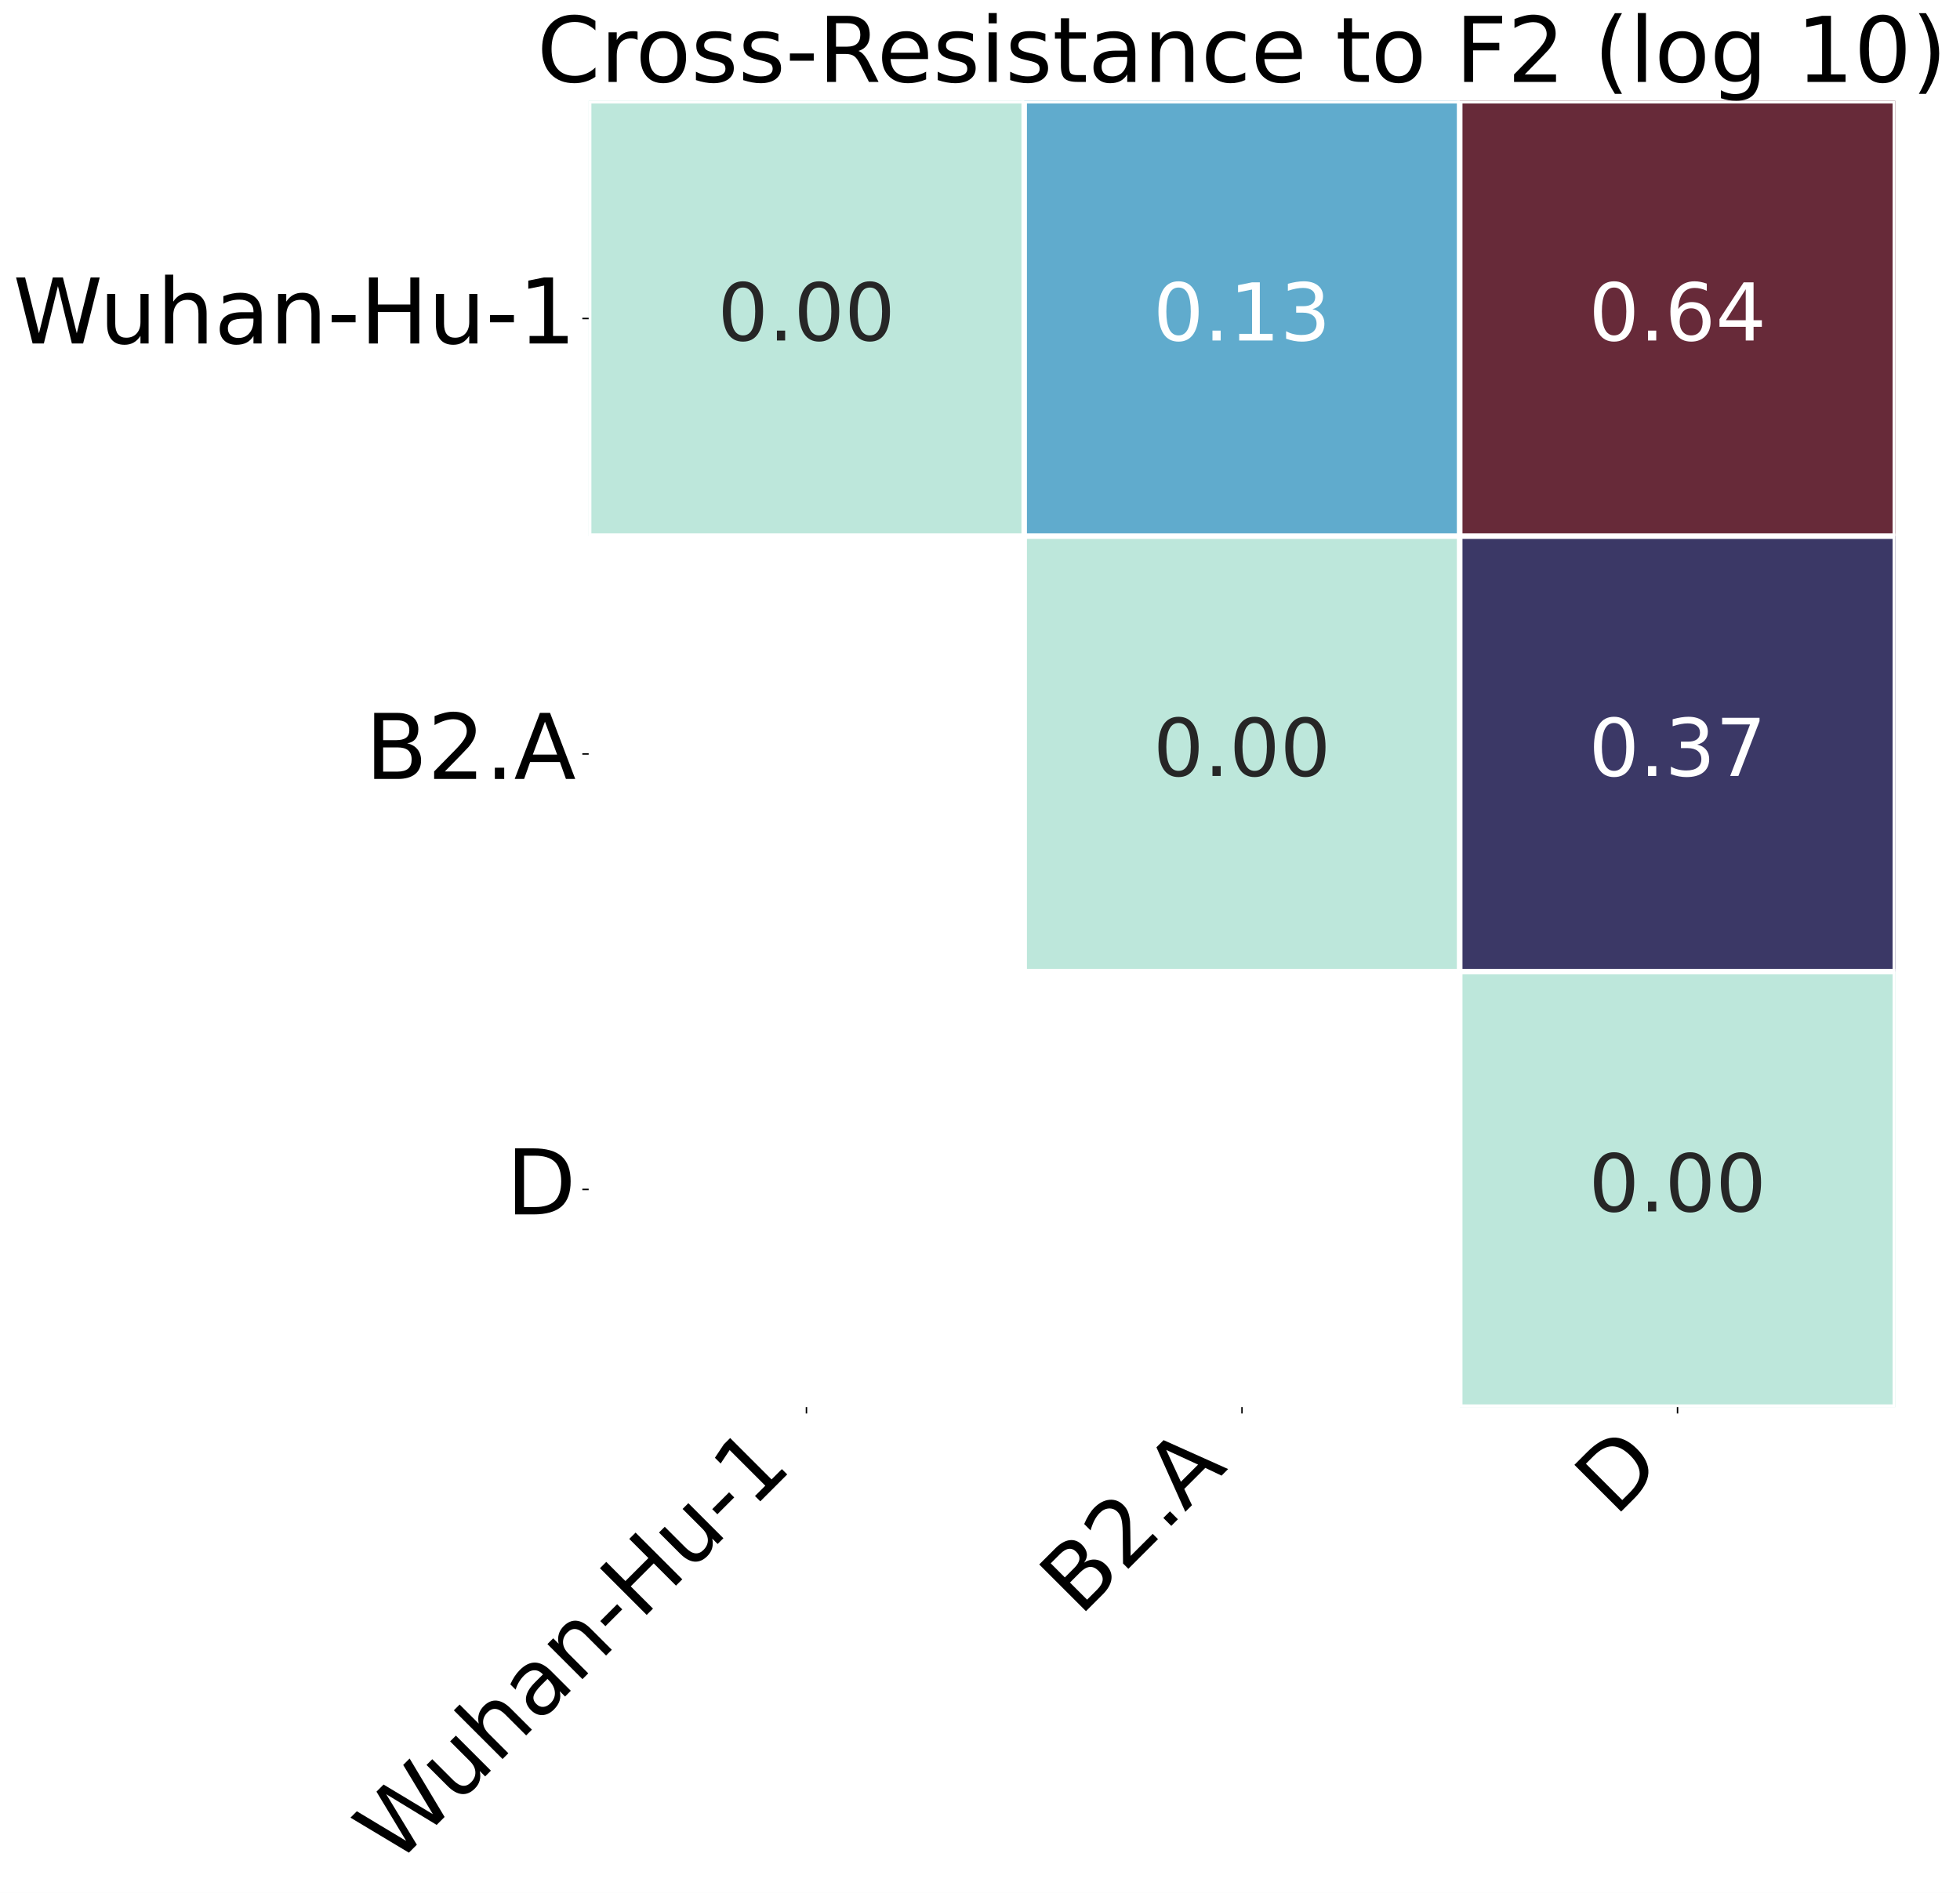
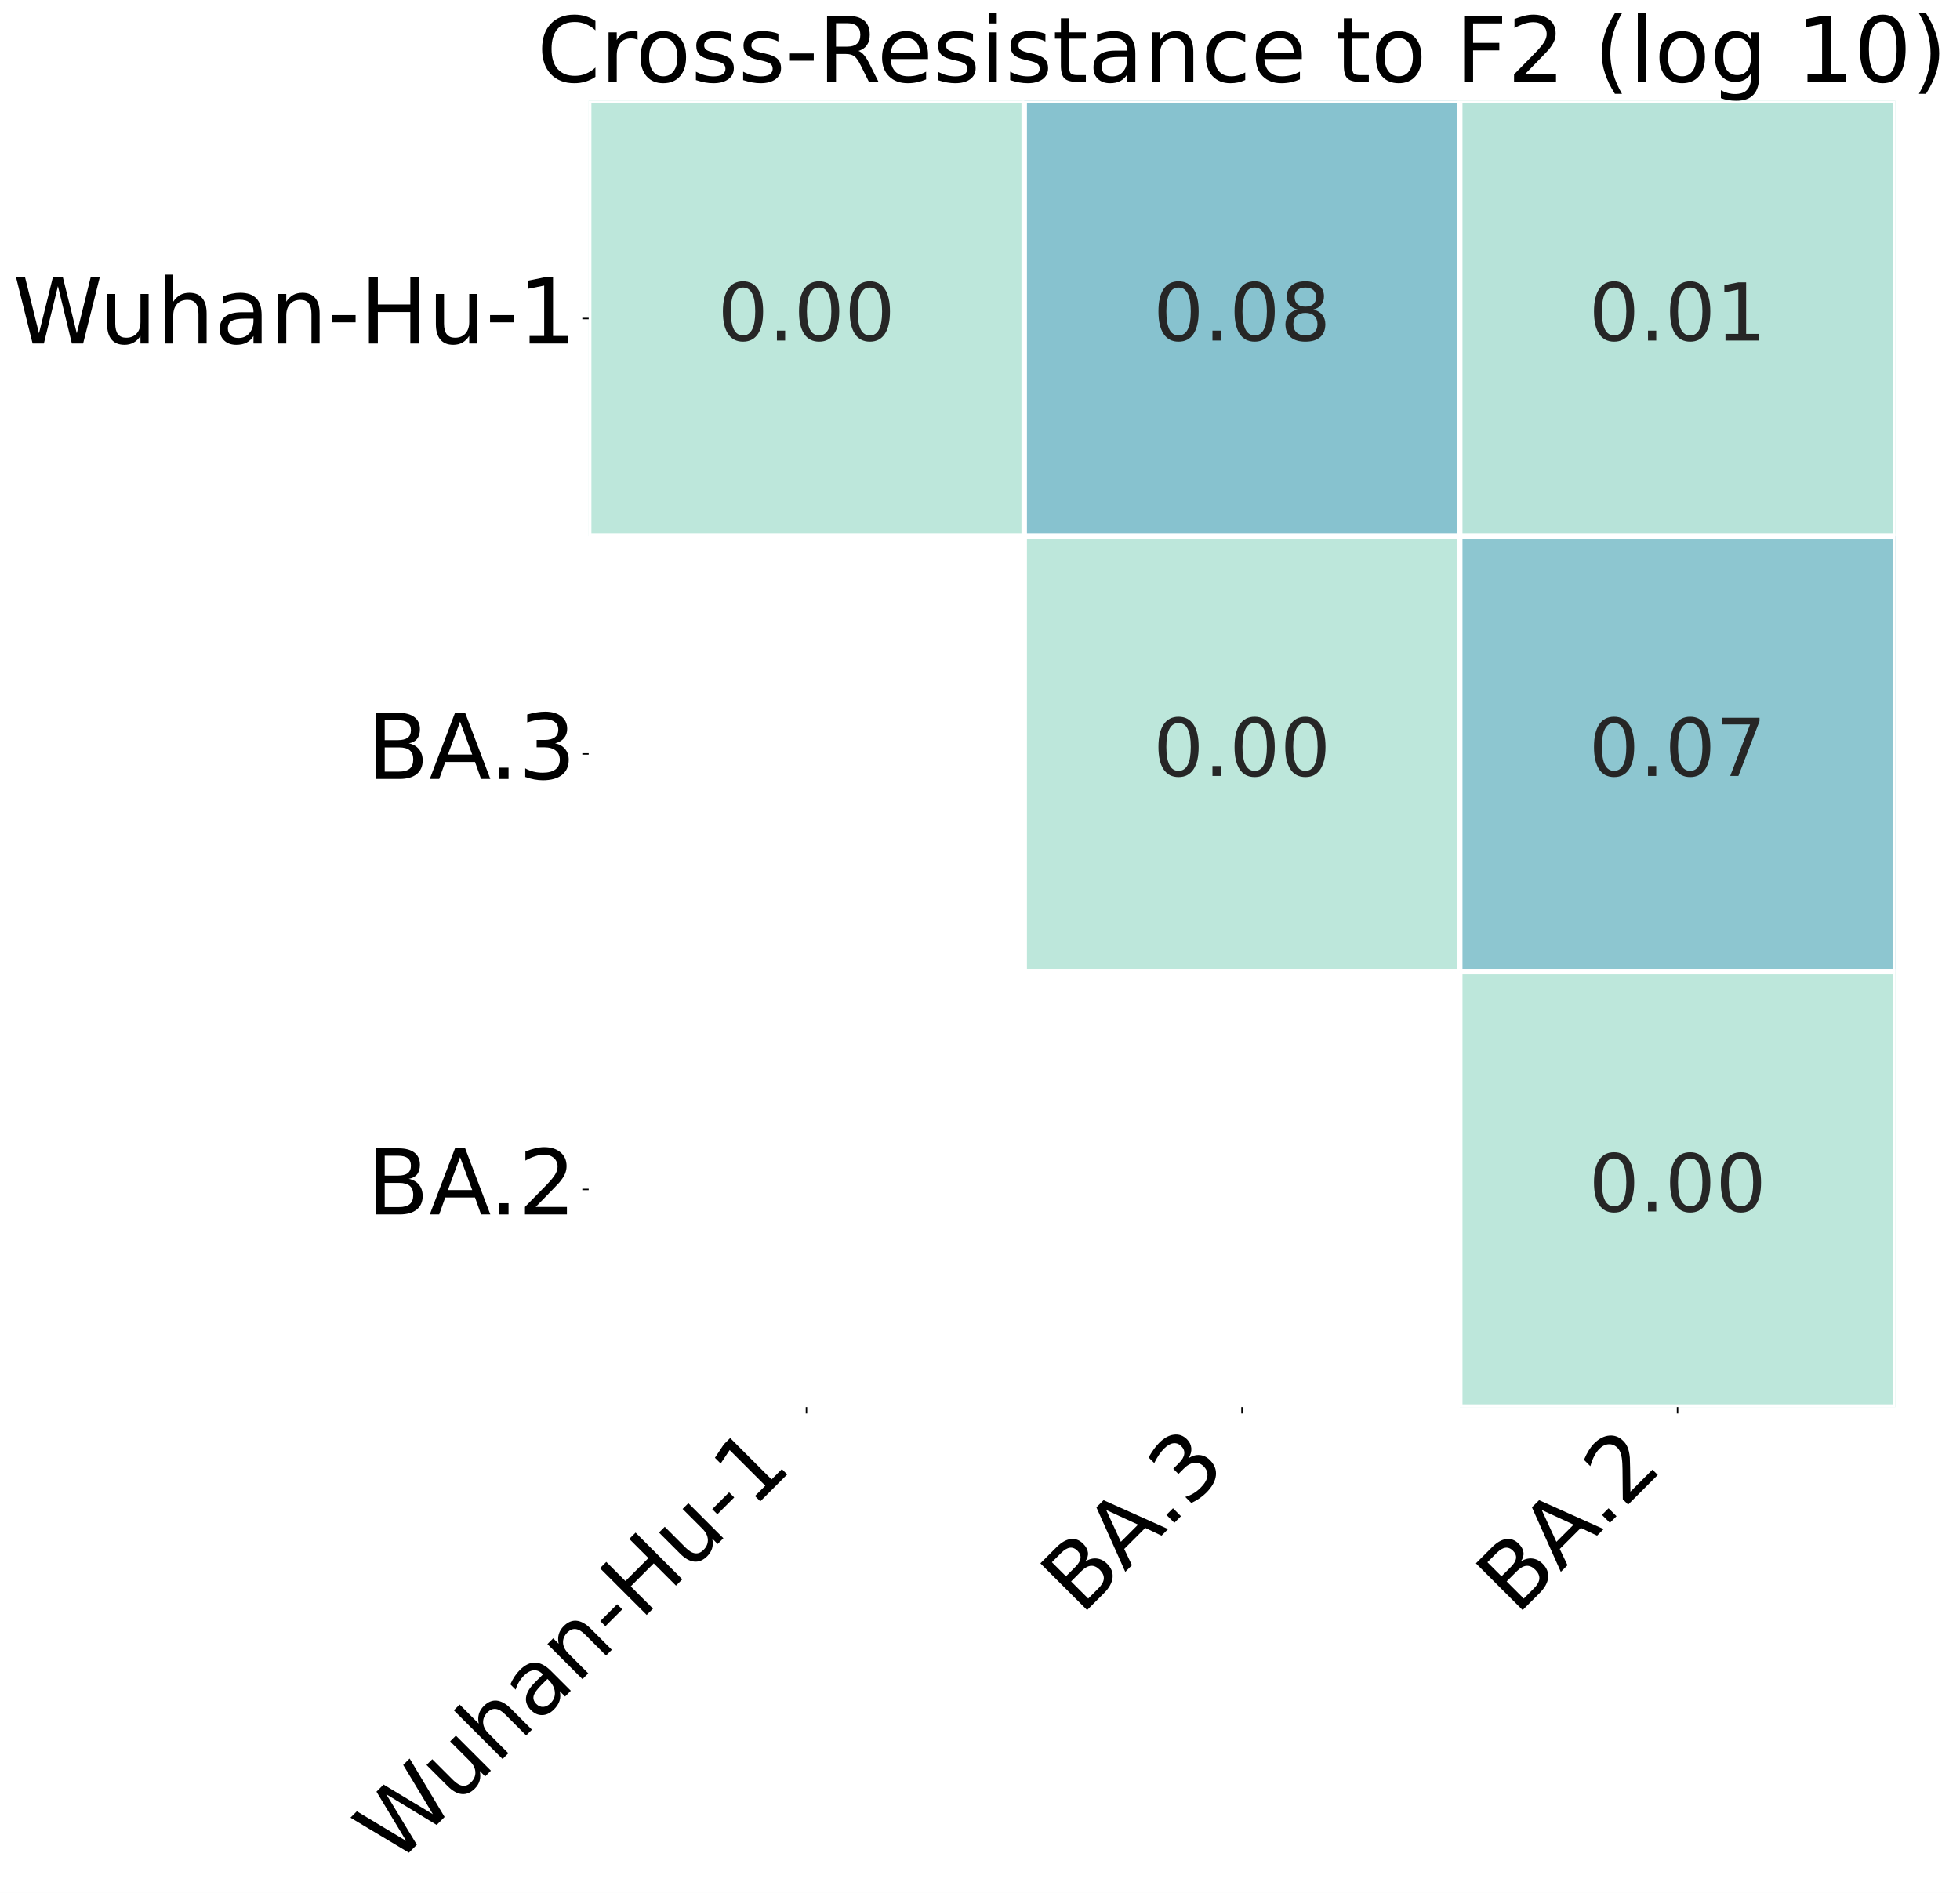
<svg xmlns="http://www.w3.org/2000/svg" xmlns:xlink="http://www.w3.org/1999/xlink" width="1081.115pt" height="1044.29pt" viewBox="0 0 1081.115 1044.29" version="1.1">
  <defs>
    <style type="text/css">*{stroke-linejoin: round; stroke-linecap: butt}</style>
  </defs>
  <g id="figure_1">
    <g id="patch_1">
      <path d="M 0 1044.29  L 1081.115 1044.29  L 1081.115 0  L 0 0  z " style="fill: #ffffff" />
    </g>
    <g id="axes_1">
      <g id="patch_2">
        <path d="M 324.708 776.311  L 1045.428 776.311  L 1045.428 55.591  L 324.708 55.591  z " style="fill: #ffffff" />
      </g>
      <g id="QuadMesh_1">
-         <path d="M 324.708 55.591  L 564.948 55.591  L 564.948 295.831  L 324.708 295.831  L 324.708 55.591  " clip-path="url(#p938bc245cf)" style="fill: #bde7db; stroke: #ffffff; stroke-width: 3" />
-         <path d="M 564.948 55.591  L 805.188 55.591  L 805.188 295.831  L 564.948 295.831  L 564.948 55.591  " clip-path="url(#p938bc245cf)" style="fill: #60abcd; stroke: #ffffff; stroke-width: 3" />
-         <path d="M 805.188 55.591  L 1045.428 55.591  L 1045.428 295.831  L 805.188 295.831  L 805.188 55.591  " clip-path="url(#p938bc245cf)" style="fill: #672a39; stroke: #ffffff; stroke-width: 3" />
-         <path d="M 324.708 295.831  L 564.948 295.831  L 564.948 536.071  L 324.708 536.071  L 324.708 295.831  " clip-path="url(#p938bc245cf)" style="fill: none; stroke: #ffffff; stroke-width: 3" />
-         <path d="M 564.948 295.831  L 805.188 295.831  L 805.188 536.071  L 564.948 536.071  L 564.948 295.831  " clip-path="url(#p938bc245cf)" style="fill: #bde7db; stroke: #ffffff; stroke-width: 3" />
-         <path d="M 805.188 295.831  L 1045.428 295.831  L 1045.428 536.071  L 805.188 536.071  L 805.188 295.831  " clip-path="url(#p938bc245cf)" style="fill: #3b3866; stroke: #ffffff; stroke-width: 3" />
-         <path d="M 324.708 536.071  L 564.948 536.071  L 564.948 776.311  L 324.708 776.311  L 324.708 536.071  " clip-path="url(#p938bc245cf)" style="fill: none; stroke: #ffffff; stroke-width: 3" />
-         <path d="M 564.948 536.071  L 805.188 536.071  L 805.188 776.311  L 564.948 776.311  L 564.948 536.071  " clip-path="url(#p938bc245cf)" style="fill: none; stroke: #ffffff; stroke-width: 3" />
-         <path d="M 805.188 536.071  L 1045.428 536.071  L 1045.428 776.311  L 805.188 776.311  L 805.188 536.071  " clip-path="url(#p938bc245cf)" style="fill: #bde7db; stroke: #ffffff; stroke-width: 3" />
+         <path d="M 324.708 55.591  L 564.948 55.591  L 564.948 295.831  L 324.708 295.831  L 324.708 55.591  " clip-path="url(#p560ade4557)" style="fill: #bde7db; stroke: #ffffff; stroke-width: 3" />
+         <path d="M 564.948 55.591  L 805.188 55.591  L 805.188 295.831  L 564.948 295.831  L 564.948 55.591  " clip-path="url(#p560ade4557)" style="fill: #87c2cf; stroke: #ffffff; stroke-width: 3" />
+         <path d="M 805.188 55.591  L 1045.428 55.591  L 1045.428 295.831  L 805.188 295.831  L 805.188 55.591  " clip-path="url(#p560ade4557)" style="fill: #b7e3d9; stroke: #ffffff; stroke-width: 3" />
+         <path d="M 324.708 295.831  L 564.948 295.831  L 564.948 536.071  L 324.708 536.071  L 324.708 295.831  " clip-path="url(#p560ade4557)" style="fill: none; stroke: #ffffff; stroke-width: 3" />
+         <path d="M 564.948 295.831  L 805.188 295.831  L 805.188 536.071  L 564.948 536.071  L 564.948 295.831  " clip-path="url(#p560ade4557)" style="fill: #bde7db; stroke: #ffffff; stroke-width: 3" />
+         <path d="M 805.188 295.831  L 1045.428 295.831  L 1045.428 536.071  L 805.188 536.071  L 805.188 295.831  " clip-path="url(#p560ade4557)" style="fill: #8dc6d0; stroke: #ffffff; stroke-width: 3" />
+         <path d="M 324.708 536.071  L 564.948 536.071  L 564.948 776.311  L 324.708 776.311  L 324.708 536.071  " clip-path="url(#p560ade4557)" style="fill: none; stroke: #ffffff; stroke-width: 3" />
+         <path d="M 564.948 536.071  L 805.188 536.071  L 805.188 776.311  L 564.948 776.311  L 564.948 536.071  " clip-path="url(#p560ade4557)" style="fill: none; stroke: #ffffff; stroke-width: 3" />
+         <path d="M 805.188 536.071  L 1045.428 536.071  L 1045.428 776.311  L 805.188 776.311  L 805.188 536.071  " clip-path="url(#p560ade4557)" style="fill: #bde7db; stroke: #ffffff; stroke-width: 3" />
      </g>
      <g id="matplotlib.axis_1">
        <g id="xtick_1">
          <g id="line2d_1">
            <defs>
-               <path id="m7262d17c1f" d="M 0 0  L 0 3.5  " style="stroke: #000000; stroke-width: 0.8" />
+               <path id="md104932d61" d="M 0 0  L 0 3.5  " style="stroke: #000000; stroke-width: 0.8" />
            </defs>
            <g>
-               <use xlink:href="#m7262d17c1f" x="444.828" y="776.311" style="stroke: #000000; stroke-width: 0.8" />
+               <use xlink:href="#md104932d61" x="444.828" y="776.311" style="stroke: #000000; stroke-width: 0.8" />
            </g>
          </g>
          <g id="text_1">
            <g transform="translate(217.9128 1029.737) rotate(-45) scale(0.5 -0.5)">
              <defs>
                <path id="DejaVuSans-57" d="M 213 4666  L 850 4666  L 1831 722  L 2809 4666  L 3519 4666  L 4500 722  L 5478 4666  L 6119 4666  L 4947 0  L 4153 0  L 3169 4050  L 2175 0  L 1381 0  L 213 4666  z " transform="scale(0.015625)" />
                <path id="DejaVuSans-75" d="M 544 1381  L 544 3500  L 1119 3500  L 1119 1403  Q 1119 906 1312 657  Q 1506 409 1894 409  Q 2359 409 2629 706  Q 2900 1003 2900 1516  L 2900 3500  L 3475 3500  L 3475 0  L 2900 0  L 2900 538  Q 2691 219 2414 64  Q 2138 -91 1772 -91  Q 1169 -91 856 284  Q 544 659 544 1381  z M 1991 3584  L 1991 3584  z " transform="scale(0.015625)" />
                <path id="DejaVuSans-68" d="M 3513 2113  L 3513 0  L 2938 0  L 2938 2094  Q 2938 2591 2744 2837  Q 2550 3084 2163 3084  Q 1697 3084 1428 2787  Q 1159 2491 1159 1978  L 1159 0  L 581 0  L 581 4863  L 1159 4863  L 1159 2956  Q 1366 3272 1645 3428  Q 1925 3584 2291 3584  Q 2894 3584 3203 3211  Q 3513 2838 3513 2113  z " transform="scale(0.015625)" />
                <path id="DejaVuSans-61" d="M 2194 1759  Q 1497 1759 1228 1600  Q 959 1441 959 1056  Q 959 750 1161 570  Q 1363 391 1709 391  Q 2188 391 2477 730  Q 2766 1069 2766 1631  L 2766 1759  L 2194 1759  z M 3341 1997  L 3341 0  L 2766 0  L 2766 531  Q 2569 213 2275 61  Q 1981 -91 1556 -91  Q 1019 -91 701 211  Q 384 513 384 1019  Q 384 1609 779 1909  Q 1175 2209 1959 2209  L 2766 2209  L 2766 2266  Q 2766 2663 2505 2880  Q 2244 3097 1772 3097  Q 1472 3097 1187 3025  Q 903 2953 641 2809  L 641 3341  Q 956 3463 1253 3523  Q 1550 3584 1831 3584  Q 2591 3584 2966 3190  Q 3341 2797 3341 1997  z " transform="scale(0.015625)" />
                <path id="DejaVuSans-6e" d="M 3513 2113  L 3513 0  L 2938 0  L 2938 2094  Q 2938 2591 2744 2837  Q 2550 3084 2163 3084  Q 1697 3084 1428 2787  Q 1159 2491 1159 1978  L 1159 0  L 581 0  L 581 3500  L 1159 3500  L 1159 2956  Q 1366 3272 1645 3428  Q 1925 3584 2291 3584  Q 2894 3584 3203 3211  Q 3513 2838 3513 2113  z " transform="scale(0.015625)" />
                <path id="DejaVuSans-2d" d="M 313 2009  L 1997 2009  L 1997 1497  L 313 1497  L 313 2009  z " transform="scale(0.015625)" />
                <path id="DejaVuSans-48" d="M 628 4666  L 1259 4666  L 1259 2753  L 3553 2753  L 3553 4666  L 4184 4666  L 4184 0  L 3553 0  L 3553 2222  L 1259 2222  L 1259 0  L 628 0  L 628 4666  z " transform="scale(0.015625)" />
                <path id="DejaVuSans-31" d="M 794 531  L 1825 531  L 1825 4091  L 703 3866  L 703 4441  L 1819 4666  L 2450 4666  L 2450 531  L 3481 531  L 3481 0  L 794 0  L 794 531  z " transform="scale(0.015625)" />
              </defs>
              <use xlink:href="#DejaVuSans-57" />
              <use xlink:href="#DejaVuSans-75" x="95.252" />
              <use xlink:href="#DejaVuSans-68" x="158.631" />
              <use xlink:href="#DejaVuSans-61" x="222.01" />
              <use xlink:href="#DejaVuSans-6e" x="283.289" />
              <use xlink:href="#DejaVuSans-2d" x="346.668" />
              <use xlink:href="#DejaVuSans-48" x="382.752" />
              <use xlink:href="#DejaVuSans-75" x="457.947" />
              <use xlink:href="#DejaVuSans-2d" x="521.326" />
              <use xlink:href="#DejaVuSans-31" x="557.41" />
            </g>
          </g>
        </g>
        <g id="xtick_2">
          <g id="line2d_2">
            <g>
-               <use xlink:href="#m7262d17c1f" x="685.068" y="776.311" style="stroke: #000000; stroke-width: 0.8" />
+               <use xlink:href="#md104932d61" x="685.068" y="776.311" style="stroke: #000000; stroke-width: 0.8" />
            </g>
          </g>
          <g id="text_2">
-             <g transform="translate(595.5415 892.3487) rotate(-45) scale(0.5 -0.5)">
+             <g transform="translate(596.1602 891.73) rotate(-45) scale(0.5 -0.5)">
              <defs>
                <path id="DejaVuSans-42" d="M 1259 2228  L 1259 519  L 2272 519  Q 2781 519 3026 730  Q 3272 941 3272 1375  Q 3272 1813 3026 2020  Q 2781 2228 2272 2228  L 1259 2228  z M 1259 4147  L 1259 2741  L 2194 2741  Q 2656 2741 2882 2914  Q 3109 3088 3109 3444  Q 3109 3797 2882 3972  Q 2656 4147 2194 4147  L 1259 4147  z M 628 4666  L 2241 4666  Q 2963 4666 3353 4366  Q 3744 4066 3744 3513  Q 3744 3084 3544 2831  Q 3344 2578 2956 2516  Q 3422 2416 3680 2098  Q 3938 1781 3938 1306  Q 3938 681 3513 340  Q 3088 0 2303 0  L 628 0  L 628 4666  z " transform="scale(0.015625)" />
-                 <path id="DejaVuSans-32" d="M 1228 531  L 3431 531  L 3431 0  L 469 0  L 469 531  Q 828 903 1448 1529  Q 2069 2156 2228 2338  Q 2531 2678 2651 2914  Q 2772 3150 2772 3378  Q 2772 3750 2511 3984  Q 2250 4219 1831 4219  Q 1534 4219 1204 4116  Q 875 4013 500 3803  L 500 4441  Q 881 4594 1212 4672  Q 1544 4750 1819 4750  Q 2544 4750 2975 4387  Q 3406 4025 3406 3419  Q 3406 3131 3298 2873  Q 3191 2616 2906 2266  Q 2828 2175 2409 1742  Q 1991 1309 1228 531  z " transform="scale(0.015625)" />
+                 <path id="DejaVuSans-41" d="M 2188 4044  L 1331 1722  L 3047 1722  L 2188 4044  z M 1831 4666  L 2547 4666  L 4325 0  L 3669 0  L 3244 1197  L 1141 1197  L 716 0  L 50 0  L 1831 4666  z " transform="scale(0.015625)" />
                <path id="DejaVuSans-2e" d="M 684 794  L 1344 794  L 1344 0  L 684 0  L 684 794  z " transform="scale(0.015625)" />
-                 <path id="DejaVuSans-41" d="M 2188 4044  L 1331 1722  L 3047 1722  L 2188 4044  z M 1831 4666  L 2547 4666  L 4325 0  L 3669 0  L 3244 1197  L 1141 1197  L 716 0  L 50 0  L 1831 4666  z " transform="scale(0.015625)" />
+                 <path id="DejaVuSans-33" d="M 2597 2516  Q 3050 2419 3304 2112  Q 3559 1806 3559 1356  Q 3559 666 3084 287  Q 2609 -91 1734 -91  Q 1441 -91 1130 -33  Q 819 25 488 141  L 488 750  Q 750 597 1062 519  Q 1375 441 1716 441  Q 2309 441 2620 675  Q 2931 909 2931 1356  Q 2931 1769 2642 2001  Q 2353 2234 1838 2234  L 1294 2234  L 1294 2753  L 1863 2753  Q 2328 2753 2575 2939  Q 2822 3125 2822 3475  Q 2822 3834 2567 4026  Q 2313 4219 1838 4219  Q 1578 4219 1281 4162  Q 984 4106 628 3988  L 628 4550  Q 988 4650 1302 4700  Q 1616 4750 1894 4750  Q 2613 4750 3031 4423  Q 3450 4097 3450 3541  Q 3450 3153 3228 2886  Q 3006 2619 2597 2516  z " transform="scale(0.015625)" />
              </defs>
              <use xlink:href="#DejaVuSans-42" />
-               <use xlink:href="#DejaVuSans-32" x="68.604" />
-               <use xlink:href="#DejaVuSans-2e" x="132.227" />
-               <use xlink:href="#DejaVuSans-41" x="164.014" />
+               <use xlink:href="#DejaVuSans-41" x="68.604" />
+               <use xlink:href="#DejaVuSans-2e" x="135.262" />
+               <use xlink:href="#DejaVuSans-33" x="167.049" />
            </g>
          </g>
        </g>
        <g id="xtick_3">
          <g id="line2d_3">
            <g>
-               <use xlink:href="#m7262d17c1f" x="925.308" y="776.311" style="stroke: #000000; stroke-width: 0.8" />
+               <use xlink:href="#md104932d61" x="925.308" y="776.311" style="stroke: #000000; stroke-width: 0.8" />
            </g>
          </g>
          <g id="text_3">
-             <g transform="translate(890.7314 837.3988) rotate(-45) scale(0.5 -0.5)">
+             <g transform="translate(836.4002 891.73) rotate(-45) scale(0.5 -0.5)">
              <defs>
-                 <path id="DejaVuSans-44" d="M 1259 4147  L 1259 519  L 2022 519  Q 2988 519 3436 956  Q 3884 1394 3884 2338  Q 3884 3275 3436 3711  Q 2988 4147 2022 4147  L 1259 4147  z M 628 4666  L 1925 4666  Q 3281 4666 3915 4102  Q 4550 3538 4550 2338  Q 4550 1131 3912 565  Q 3275 0 1925 0  L 628 0  L 628 4666  z " transform="scale(0.015625)" />
+                 <path id="DejaVuSans-32" d="M 1228 531  L 3431 531  L 3431 0  L 469 0  L 469 531  Q 828 903 1448 1529  Q 2069 2156 2228 2338  Q 2531 2678 2651 2914  Q 2772 3150 2772 3378  Q 2772 3750 2511 3984  Q 2250 4219 1831 4219  Q 1534 4219 1204 4116  Q 875 4013 500 3803  L 500 4441  Q 881 4594 1212 4672  Q 1544 4750 1819 4750  Q 2544 4750 2975 4387  Q 3406 4025 3406 3419  Q 3406 3131 3298 2873  Q 3191 2616 2906 2266  Q 2828 2175 2409 1742  Q 1991 1309 1228 531  z " transform="scale(0.015625)" />
              </defs>
-               <use xlink:href="#DejaVuSans-44" />
+               <use xlink:href="#DejaVuSans-42" />
+               <use xlink:href="#DejaVuSans-41" x="68.604" />
+               <use xlink:href="#DejaVuSans-2e" x="135.262" />
+               <use xlink:href="#DejaVuSans-32" x="167.049" />
            </g>
          </g>
        </g>
      </g>
      <g id="matplotlib.axis_2">
        <g id="ytick_1">
          <g id="line2d_4">
            <defs>
-               <path id="m3633a8cd92" d="M 0 0  L -3.5 0  " style="stroke: #000000; stroke-width: 0.8" />
+               <path id="mfc3203af83" d="M 0 0  L -3.5 0  " style="stroke: #000000; stroke-width: 0.8" />
            </defs>
            <g>
-               <use xlink:href="#m3633a8cd92" x="324.708" y="175.711" style="stroke: #000000; stroke-width: 0.8" />
+               <use xlink:href="#mfc3203af83" x="324.708" y="175.711" style="stroke: #000000; stroke-width: 0.8" />
            </g>
          </g>
          <g id="text_4">
            <g transform="translate(7.2 189.5075) scale(0.5 -0.5)">
              <use xlink:href="#DejaVuSans-57" />
              <use xlink:href="#DejaVuSans-75" x="95.252" />
              <use xlink:href="#DejaVuSans-68" x="158.631" />
              <use xlink:href="#DejaVuSans-61" x="222.01" />
              <use xlink:href="#DejaVuSans-6e" x="283.289" />
              <use xlink:href="#DejaVuSans-2d" x="346.668" />
              <use xlink:href="#DejaVuSans-48" x="382.752" />
              <use xlink:href="#DejaVuSans-75" x="457.947" />
              <use xlink:href="#DejaVuSans-2d" x="521.326" />
              <use xlink:href="#DejaVuSans-31" x="557.41" />
            </g>
          </g>
        </g>
        <g id="ytick_2">
          <g id="line2d_5">
            <g>
-               <use xlink:href="#m3633a8cd92" x="324.708" y="415.951" style="stroke: #000000; stroke-width: 0.8" />
+               <use xlink:href="#mfc3203af83" x="324.708" y="415.951" style="stroke: #000000; stroke-width: 0.8" />
            </g>
          </g>
          <g id="text_5">
-             <g transform="translate(201.4969 429.7475) scale(0.5 -0.5)">
-               <use xlink:href="#DejaVuSans-42" />
-               <use xlink:href="#DejaVuSans-32" x="68.604" />
-               <use xlink:href="#DejaVuSans-2e" x="132.227" />
-               <use xlink:href="#DejaVuSans-41" x="164.014" />
+             <g transform="translate(202.3719 429.7475) scale(0.5 -0.5)">
+               <use xlink:href="#DejaVuSans-42" />
+               <use xlink:href="#DejaVuSans-41" x="68.604" />
+               <use xlink:href="#DejaVuSans-2e" x="135.262" />
+               <use xlink:href="#DejaVuSans-33" x="167.049" />
            </g>
          </g>
        </g>
        <g id="ytick_3">
          <g id="line2d_6">
            <g>
-               <use xlink:href="#m3633a8cd92" x="324.708" y="656.191" style="stroke: #000000; stroke-width: 0.8" />
+               <use xlink:href="#mfc3203af83" x="324.708" y="656.191" style="stroke: #000000; stroke-width: 0.8" />
            </g>
          </g>
          <g id="text_6">
-             <g transform="translate(279.2078 669.9875) scale(0.5 -0.5)">
-               <use xlink:href="#DejaVuSans-44" />
+             <g transform="translate(202.3719 669.9875) scale(0.5 -0.5)">
+               <use xlink:href="#DejaVuSans-42" />
+               <use xlink:href="#DejaVuSans-41" x="68.604" />
+               <use xlink:href="#DejaVuSans-2e" x="135.262" />
+               <use xlink:href="#DejaVuSans-32" x="167.049" />
            </g>
          </g>
        </g>
      </g>
      <g id="text_7">
        <g style="fill: #262626" transform="translate(395.8434 187.8519) scale(0.44 -0.44)">
          <defs>
            <path id="DejaVuSans-30" d="M 2034 4250  Q 1547 4250 1301 3770  Q 1056 3291 1056 2328  Q 1056 1369 1301 889  Q 1547 409 2034 409  Q 2525 409 2770 889  Q 3016 1369 3016 2328  Q 3016 3291 2770 3770  Q 2525 4250 2034 4250  z M 2034 4750  Q 2819 4750 3233 4129  Q 3647 3509 3647 2328  Q 3647 1150 3233 529  Q 2819 -91 2034 -91  Q 1250 -91 836 529  Q 422 1150 422 2328  Q 422 3509 836 4129  Q 1250 4750 2034 4750  z " transform="scale(0.015625)" />
          </defs>
          <use xlink:href="#DejaVuSans-30" />
          <use xlink:href="#DejaVuSans-2e" x="63.623" />
          <use xlink:href="#DejaVuSans-30" x="95.41" />
          <use xlink:href="#DejaVuSans-30" x="159.033" />
        </g>
      </g>
      <g id="text_8">
-         <g style="fill: #ffffff" transform="translate(636.0834 187.8519) scale(0.44 -0.44)">
-           <defs>
-             <path id="DejaVuSans-33" d="M 2597 2516  Q 3050 2419 3304 2112  Q 3559 1806 3559 1356  Q 3559 666 3084 287  Q 2609 -91 1734 -91  Q 1441 -91 1130 -33  Q 819 25 488 141  L 488 750  Q 750 597 1062 519  Q 1375 441 1716 441  Q 2309 441 2620 675  Q 2931 909 2931 1356  Q 2931 1769 2642 2001  Q 2353 2234 1838 2234  L 1294 2234  L 1294 2753  L 1863 2753  Q 2328 2753 2575 2939  Q 2822 3125 2822 3475  Q 2822 3834 2567 4026  Q 2313 4219 1838 4219  Q 1578 4219 1281 4162  Q 984 4106 628 3988  L 628 4550  Q 988 4650 1302 4700  Q 1616 4750 1894 4750  Q 2613 4750 3031 4423  Q 3450 4097 3450 3541  Q 3450 3153 3228 2886  Q 3006 2619 2597 2516  z " transform="scale(0.015625)" />
-           </defs>
-           <use xlink:href="#DejaVuSans-30" />
-           <use xlink:href="#DejaVuSans-2e" x="63.623" />
-           <use xlink:href="#DejaVuSans-31" x="95.41" />
-           <use xlink:href="#DejaVuSans-33" x="159.033" />
+         <g style="fill: #262626" transform="translate(636.0834 187.8519) scale(0.44 -0.44)">
+           <defs>
+             <path id="DejaVuSans-38" d="M 2034 2216  Q 1584 2216 1326 1975  Q 1069 1734 1069 1313  Q 1069 891 1326 650  Q 1584 409 2034 409  Q 2484 409 2743 651  Q 3003 894 3003 1313  Q 3003 1734 2745 1975  Q 2488 2216 2034 2216  z M 1403 2484  Q 997 2584 770 2862  Q 544 3141 544 3541  Q 544 4100 942 4425  Q 1341 4750 2034 4750  Q 2731 4750 3128 4425  Q 3525 4100 3525 3541  Q 3525 3141 3298 2862  Q 3072 2584 2669 2484  Q 3125 2378 3379 2068  Q 3634 1759 3634 1313  Q 3634 634 3220 271  Q 2806 -91 2034 -91  Q 1263 -91 848 271  Q 434 634 434 1313  Q 434 1759 690 2068  Q 947 2378 1403 2484  z M 1172 3481  Q 1172 3119 1398 2916  Q 1625 2713 2034 2713  Q 2441 2713 2670 2916  Q 2900 3119 2900 3481  Q 2900 3844 2670 4047  Q 2441 4250 2034 4250  Q 1625 4250 1398 4047  Q 1172 3844 1172 3481  z " transform="scale(0.015625)" />
+           </defs>
+           <use xlink:href="#DejaVuSans-30" />
+           <use xlink:href="#DejaVuSans-2e" x="63.623" />
+           <use xlink:href="#DejaVuSans-30" x="95.41" />
+           <use xlink:href="#DejaVuSans-38" x="159.033" />
        </g>
      </g>
      <g id="text_9">
-         <g style="fill: #ffffff" transform="translate(876.3234 187.8519) scale(0.44 -0.44)">
-           <defs>
-             <path id="DejaVuSans-36" d="M 2113 2584  Q 1688 2584 1439 2293  Q 1191 2003 1191 1497  Q 1191 994 1439 701  Q 1688 409 2113 409  Q 2538 409 2786 701  Q 3034 994 3034 1497  Q 3034 2003 2786 2293  Q 2538 2584 2113 2584  z M 3366 4563  L 3366 3988  Q 3128 4100 2886 4159  Q 2644 4219 2406 4219  Q 1781 4219 1451 3797  Q 1122 3375 1075 2522  Q 1259 2794 1537 2939  Q 1816 3084 2150 3084  Q 2853 3084 3261 2657  Q 3669 2231 3669 1497  Q 3669 778 3244 343  Q 2819 -91 2113 -91  Q 1303 -91 875 529  Q 447 1150 447 2328  Q 447 3434 972 4092  Q 1497 4750 2381 4750  Q 2619 4750 2861 4703  Q 3103 4656 3366 4563  z " transform="scale(0.015625)" />
-             <path id="DejaVuSans-34" d="M 2419 4116  L 825 1625  L 2419 1625  L 2419 4116  z M 2253 4666  L 3047 4666  L 3047 1625  L 3713 1625  L 3713 1100  L 3047 1100  L 3047 0  L 2419 0  L 2419 1100  L 313 1100  L 313 1709  L 2253 4666  z " transform="scale(0.015625)" />
-           </defs>
-           <use xlink:href="#DejaVuSans-30" />
-           <use xlink:href="#DejaVuSans-2e" x="63.623" />
-           <use xlink:href="#DejaVuSans-36" x="95.41" />
-           <use xlink:href="#DejaVuSans-34" x="159.033" />
+         <g style="fill: #262626" transform="translate(876.3234 187.8519) scale(0.44 -0.44)">
+           <use xlink:href="#DejaVuSans-30" />
+           <use xlink:href="#DejaVuSans-2e" x="63.623" />
+           <use xlink:href="#DejaVuSans-30" x="95.41" />
+           <use xlink:href="#DejaVuSans-31" x="159.033" />
        </g>
      </g>
      <g id="text_10">
        <g style="fill: #262626" transform="translate(636.0834 428.0919) scale(0.44 -0.44)">
          <use xlink:href="#DejaVuSans-30" />
          <use xlink:href="#DejaVuSans-2e" x="63.623" />
          <use xlink:href="#DejaVuSans-30" x="95.41" />
          <use xlink:href="#DejaVuSans-30" x="159.033" />
        </g>
      </g>
      <g id="text_11">
-         <g style="fill: #ffffff" transform="translate(876.3234 428.0919) scale(0.44 -0.44)">
+         <g style="fill: #262626" transform="translate(876.3234 428.0919) scale(0.44 -0.44)">
          <defs>
            <path id="DejaVuSans-37" d="M 525 4666  L 3525 4666  L 3525 4397  L 1831 0  L 1172 0  L 2766 4134  L 525 4134  L 525 4666  z " transform="scale(0.015625)" />
          </defs>
          <use xlink:href="#DejaVuSans-30" />
          <use xlink:href="#DejaVuSans-2e" x="63.623" />
-           <use xlink:href="#DejaVuSans-33" x="95.41" />
+           <use xlink:href="#DejaVuSans-30" x="95.41" />
          <use xlink:href="#DejaVuSans-37" x="159.033" />
        </g>
      </g>
      <g id="text_12">
        <g style="fill: #262626" transform="translate(876.3234 668.3319) scale(0.44 -0.44)">
          <use xlink:href="#DejaVuSans-30" />
          <use xlink:href="#DejaVuSans-2e" x="63.623" />
          <use xlink:href="#DejaVuSans-30" x="95.41" />
          <use xlink:href="#DejaVuSans-30" x="159.033" />
        </g>
      </g>
      <g id="text_13">
        <g transform="translate(296.2202 45.19219) scale(0.5 -0.5)">
          <defs>
            <path id="DejaVuSans-43" d="M 4122 4306  L 4122 3641  Q 3803 3938 3442 4084  Q 3081 4231 2675 4231  Q 1875 4231 1450 3742  Q 1025 3253 1025 2328  Q 1025 1406 1450 917  Q 1875 428 2675 428  Q 3081 428 3442 575  Q 3803 722 4122 1019  L 4122 359  Q 3791 134 3420 21  Q 3050 -91 2638 -91  Q 1578 -91 968 557  Q 359 1206 359 2328  Q 359 3453 968 4101  Q 1578 4750 2638 4750  Q 3056 4750 3426 4639  Q 3797 4528 4122 4306  z " transform="scale(0.015625)" />
            <path id="DejaVuSans-72" d="M 2631 2963  Q 2534 3019 2420 3045  Q 2306 3072 2169 3072  Q 1681 3072 1420 2755  Q 1159 2438 1159 1844  L 1159 0  L 581 0  L 581 3500  L 1159 3500  L 1159 2956  Q 1341 3275 1631 3429  Q 1922 3584 2338 3584  Q 2397 3584 2469 3576  Q 2541 3569 2628 3553  L 2631 2963  z " transform="scale(0.015625)" />
            <path id="DejaVuSans-6f" d="M 1959 3097  Q 1497 3097 1228 2736  Q 959 2375 959 1747  Q 959 1119 1226 758  Q 1494 397 1959 397  Q 2419 397 2687 759  Q 2956 1122 2956 1747  Q 2956 2369 2687 2733  Q 2419 3097 1959 3097  z M 1959 3584  Q 2709 3584 3137 3096  Q 3566 2609 3566 1747  Q 3566 888 3137 398  Q 2709 -91 1959 -91  Q 1206 -91 779 398  Q 353 888 353 1747  Q 353 2609 779 3096  Q 1206 3584 1959 3584  z " transform="scale(0.015625)" />
            <path id="DejaVuSans-73" d="M 2834 3397  L 2834 2853  Q 2591 2978 2328 3040  Q 2066 3103 1784 3103  Q 1356 3103 1142 2972  Q 928 2841 928 2578  Q 928 2378 1081 2264  Q 1234 2150 1697 2047  L 1894 2003  Q 2506 1872 2764 1633  Q 3022 1394 3022 966  Q 3022 478 2636 193  Q 2250 -91 1575 -91  Q 1294 -91 989 -36  Q 684 19 347 128  L 347 722  Q 666 556 975 473  Q 1284 391 1588 391  Q 1994 391 2212 530  Q 2431 669 2431 922  Q 2431 1156 2273 1281  Q 2116 1406 1581 1522  L 1381 1569  Q 847 1681 609 1914  Q 372 2147 372 2553  Q 372 3047 722 3315  Q 1072 3584 1716 3584  Q 2034 3584 2315 3537  Q 2597 3491 2834 3397  z " transform="scale(0.015625)" />
            <path id="DejaVuSans-52" d="M 2841 2188  Q 3044 2119 3236 1894  Q 3428 1669 3622 1275  L 4263 0  L 3584 0  L 2988 1197  Q 2756 1666 2539 1819  Q 2322 1972 1947 1972  L 1259 1972  L 1259 0  L 628 0  L 628 4666  L 2053 4666  Q 2853 4666 3247 4331  Q 3641 3997 3641 3322  Q 3641 2881 3436 2590  Q 3231 2300 2841 2188  z M 1259 4147  L 1259 2491  L 2053 2491  Q 2509 2491 2742 2702  Q 2975 2913 2975 3322  Q 2975 3731 2742 3939  Q 2509 4147 2053 4147  L 1259 4147  z " transform="scale(0.015625)" />
            <path id="DejaVuSans-65" d="M 3597 1894  L 3597 1613  L 953 1613  Q 991 1019 1311 708  Q 1631 397 2203 397  Q 2534 397 2845 478  Q 3156 559 3463 722  L 3463 178  Q 3153 47 2828 -22  Q 2503 -91 2169 -91  Q 1331 -91 842 396  Q 353 884 353 1716  Q 353 2575 817 3079  Q 1281 3584 2069 3584  Q 2775 3584 3186 3129  Q 3597 2675 3597 1894  z M 3022 2063  Q 3016 2534 2758 2815  Q 2500 3097 2075 3097  Q 1594 3097 1305 2825  Q 1016 2553 972 2059  L 3022 2063  z " transform="scale(0.015625)" />
            <path id="DejaVuSans-69" d="M 603 3500  L 1178 3500  L 1178 0  L 603 0  L 603 3500  z M 603 4863  L 1178 4863  L 1178 4134  L 603 4134  L 603 4863  z " transform="scale(0.015625)" />
            <path id="DejaVuSans-74" d="M 1172 4494  L 1172 3500  L 2356 3500  L 2356 3053  L 1172 3053  L 1172 1153  Q 1172 725 1289 603  Q 1406 481 1766 481  L 2356 481  L 2356 0  L 1766 0  Q 1100 0 847 248  Q 594 497 594 1153  L 594 3053  L 172 3053  L 172 3500  L 594 3500  L 594 4494  L 1172 4494  z " transform="scale(0.015625)" />
            <path id="DejaVuSans-63" d="M 3122 3366  L 3122 2828  Q 2878 2963 2633 3030  Q 2388 3097 2138 3097  Q 1578 3097 1268 2742  Q 959 2388 959 1747  Q 959 1106 1268 751  Q 1578 397 2138 397  Q 2388 397 2633 464  Q 2878 531 3122 666  L 3122 134  Q 2881 22 2623 -34  Q 2366 -91 2075 -91  Q 1284 -91 818 406  Q 353 903 353 1747  Q 353 2603 823 3093  Q 1294 3584 2113 3584  Q 2378 3584 2631 3529  Q 2884 3475 3122 3366  z " transform="scale(0.015625)" />
            <path id="DejaVuSans-20" transform="scale(0.015625)" />
            <path id="DejaVuSans-46" d="M 628 4666  L 3309 4666  L 3309 4134  L 1259 4134  L 1259 2759  L 3109 2759  L 3109 2228  L 1259 2228  L 1259 0  L 628 0  L 628 4666  z " transform="scale(0.015625)" />
            <path id="DejaVuSans-28" d="M 1984 4856  Q 1566 4138 1362 3434  Q 1159 2731 1159 2009  Q 1159 1288 1364 580  Q 1569 -128 1984 -844  L 1484 -844  Q 1016 -109 783 600  Q 550 1309 550 2009  Q 550 2706 781 3412  Q 1013 4119 1484 4856  L 1984 4856  z " transform="scale(0.015625)" />
            <path id="DejaVuSans-6c" d="M 603 4863  L 1178 4863  L 1178 0  L 603 0  L 603 4863  z " transform="scale(0.015625)" />
            <path id="DejaVuSans-67" d="M 2906 1791  Q 2906 2416 2648 2759  Q 2391 3103 1925 3103  Q 1463 3103 1205 2759  Q 947 2416 947 1791  Q 947 1169 1205 825  Q 1463 481 1925 481  Q 2391 481 2648 825  Q 2906 1169 2906 1791  z M 3481 434  Q 3481 -459 3084 -895  Q 2688 -1331 1869 -1331  Q 1566 -1331 1297 -1286  Q 1028 -1241 775 -1147  L 775 -588  Q 1028 -725 1275 -790  Q 1522 -856 1778 -856  Q 2344 -856 2625 -561  Q 2906 -266 2906 331  L 2906 616  Q 2728 306 2450 153  Q 2172 0 1784 0  Q 1141 0 747 490  Q 353 981 353 1791  Q 353 2603 747 3093  Q 1141 3584 1784 3584  Q 2172 3584 2450 3431  Q 2728 3278 2906 2969  L 2906 3500  L 3481 3500  L 3481 434  z " transform="scale(0.015625)" />
            <path id="DejaVuSans-29" d="M 513 4856  L 1013 4856  Q 1481 4119 1714 3412  Q 1947 2706 1947 2009  Q 1947 1309 1714 600  Q 1481 -109 1013 -844  L 513 -844  Q 928 -128 1133 580  Q 1338 1288 1338 2009  Q 1338 2731 1133 3434  Q 928 4138 513 4856  z " transform="scale(0.015625)" />
          </defs>
          <use xlink:href="#DejaVuSans-43" />
          <use xlink:href="#DejaVuSans-72" x="69.824" />
          <use xlink:href="#DejaVuSans-6f" x="108.688" />
          <use xlink:href="#DejaVuSans-73" x="169.869" />
          <use xlink:href="#DejaVuSans-73" x="221.969" />
          <use xlink:href="#DejaVuSans-2d" x="274.068" />
          <use xlink:href="#DejaVuSans-52" x="310.152" />
          <use xlink:href="#DejaVuSans-65" x="375.135" />
          <use xlink:href="#DejaVuSans-73" x="436.658" />
          <use xlink:href="#DejaVuSans-69" x="488.758" />
          <use xlink:href="#DejaVuSans-73" x="516.541" />
          <use xlink:href="#DejaVuSans-74" x="568.641" />
          <use xlink:href="#DejaVuSans-61" x="607.85" />
          <use xlink:href="#DejaVuSans-6e" x="669.129" />
          <use xlink:href="#DejaVuSans-63" x="732.508" />
          <use xlink:href="#DejaVuSans-65" x="787.488" />
          <use xlink:href="#DejaVuSans-20" x="849.012" />
          <use xlink:href="#DejaVuSans-74" x="880.799" />
          <use xlink:href="#DejaVuSans-6f" x="920.008" />
          <use xlink:href="#DejaVuSans-20" x="981.189" />
          <use xlink:href="#DejaVuSans-46" x="1012.977" />
          <use xlink:href="#DejaVuSans-32" x="1070.496" />
          <use xlink:href="#DejaVuSans-20" x="1134.119" />
          <use xlink:href="#DejaVuSans-28" x="1165.906" />
          <use xlink:href="#DejaVuSans-6c" x="1204.92" />
          <use xlink:href="#DejaVuSans-6f" x="1232.703" />
          <use xlink:href="#DejaVuSans-67" x="1293.885" />
          <use xlink:href="#DejaVuSans-20" x="1357.361" />
          <use xlink:href="#DejaVuSans-31" x="1389.148" />
          <use xlink:href="#DejaVuSans-30" x="1452.771" />
          <use xlink:href="#DejaVuSans-29" x="1516.395" />
        </g>
      </g>
    </g>
  </g>
  <defs>
-     <clipPath id="p938bc245cf">
+     <clipPath id="p560ade4557">
      <rect x="324.708" y="55.591" width="720.72" height="720.72" />
    </clipPath>
  </defs>
</svg>
